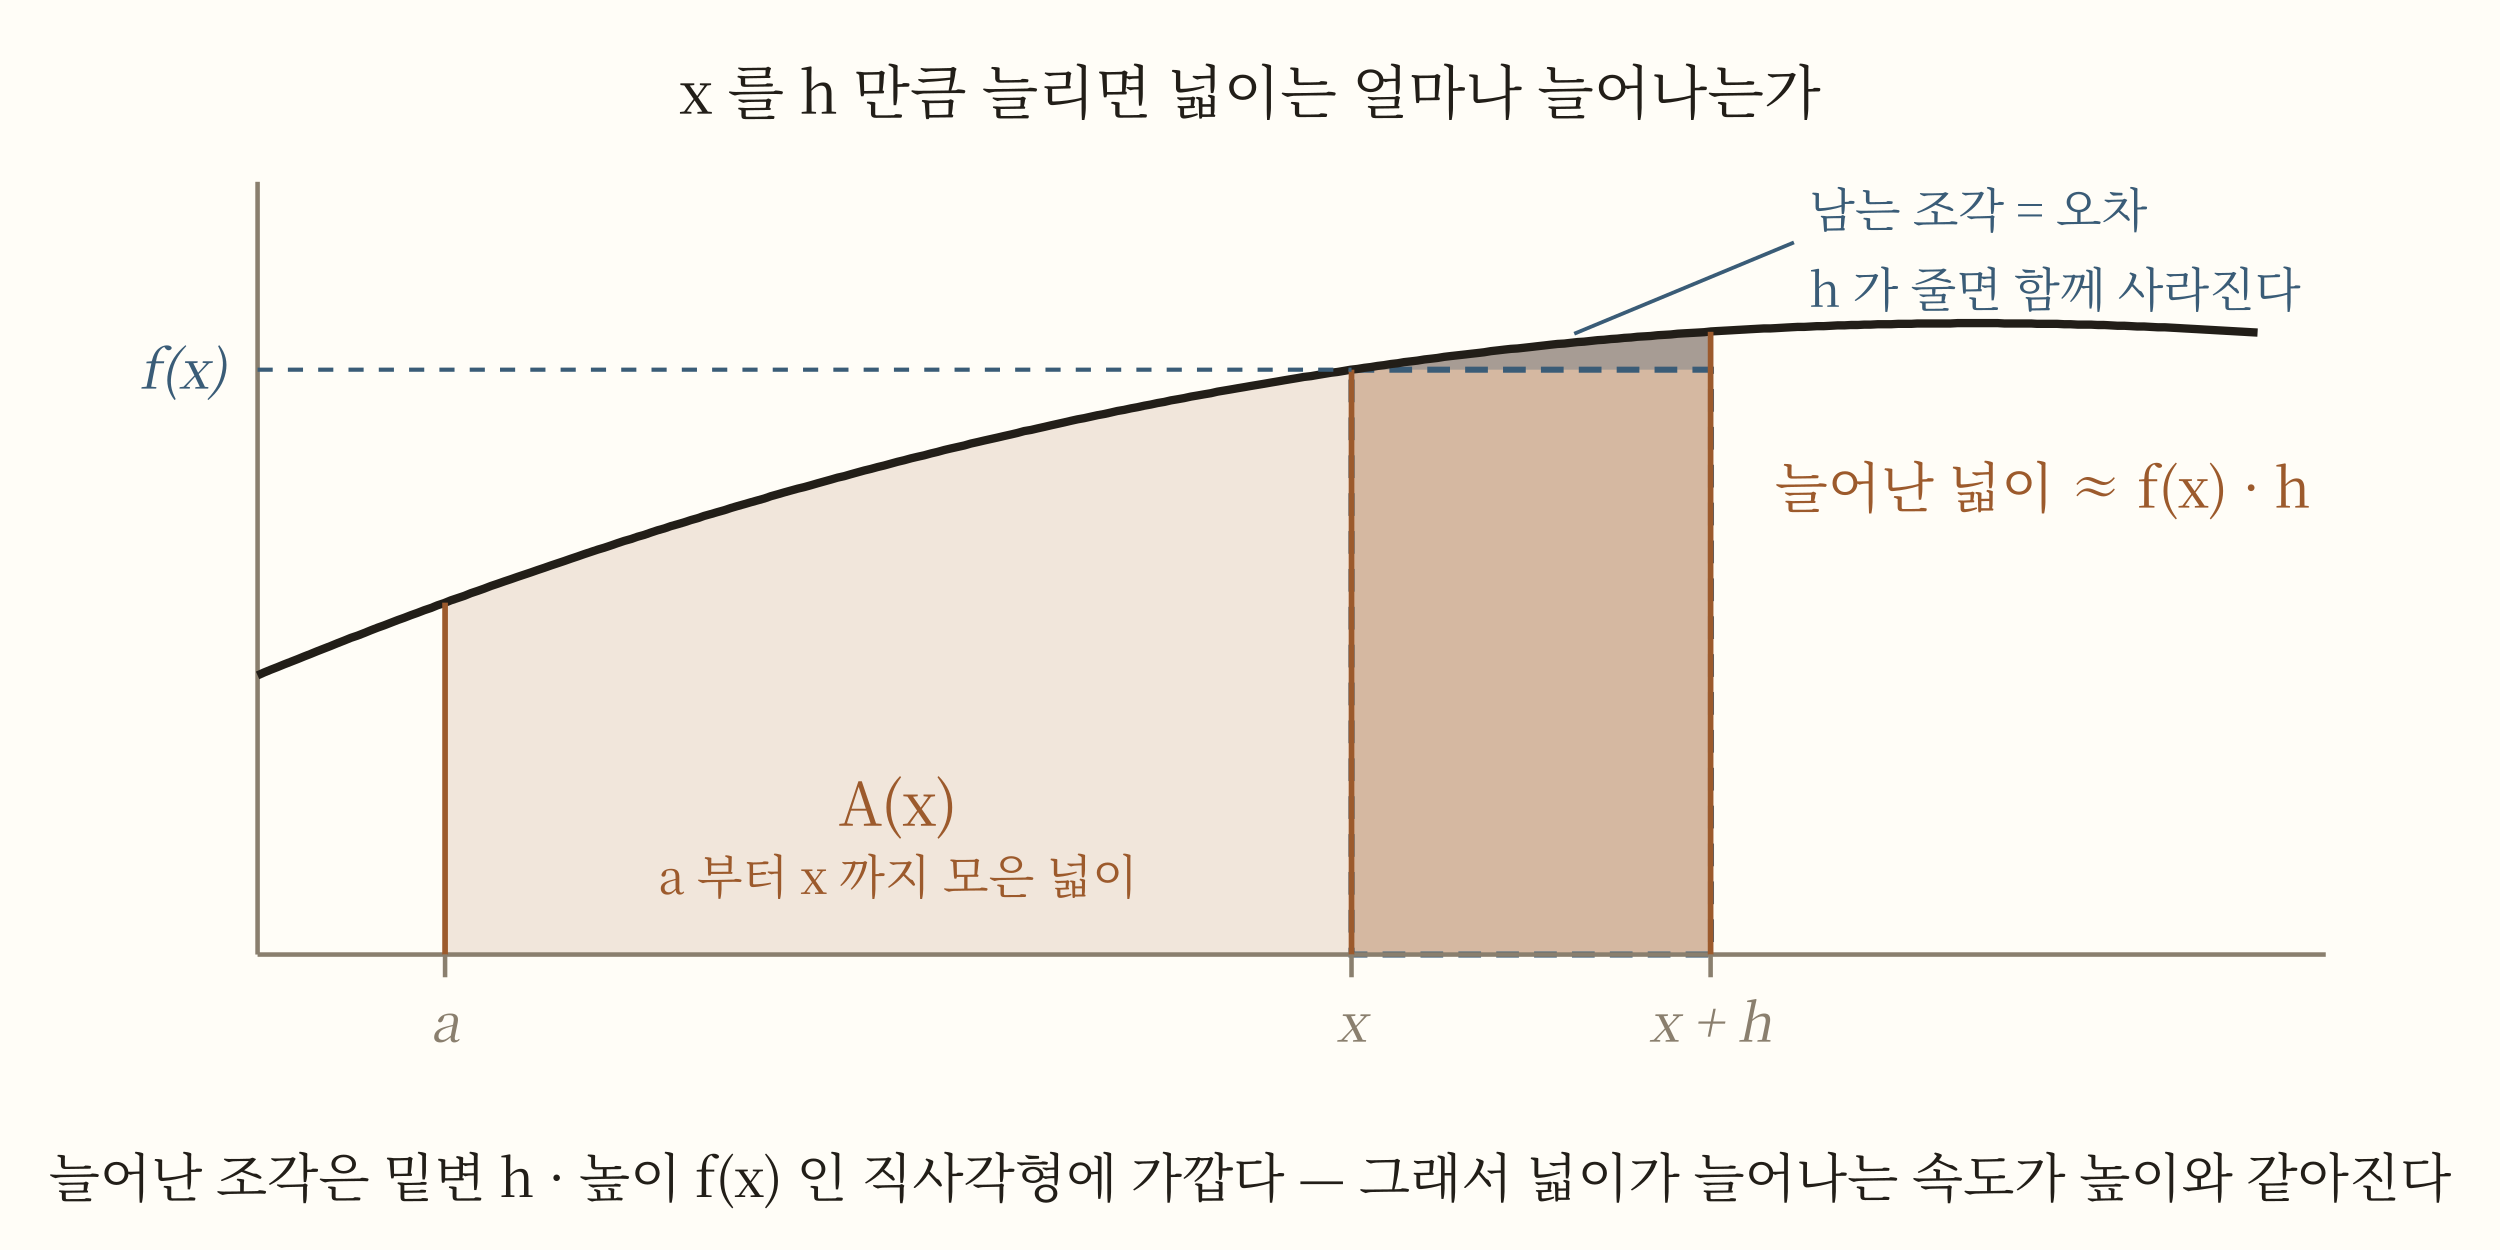
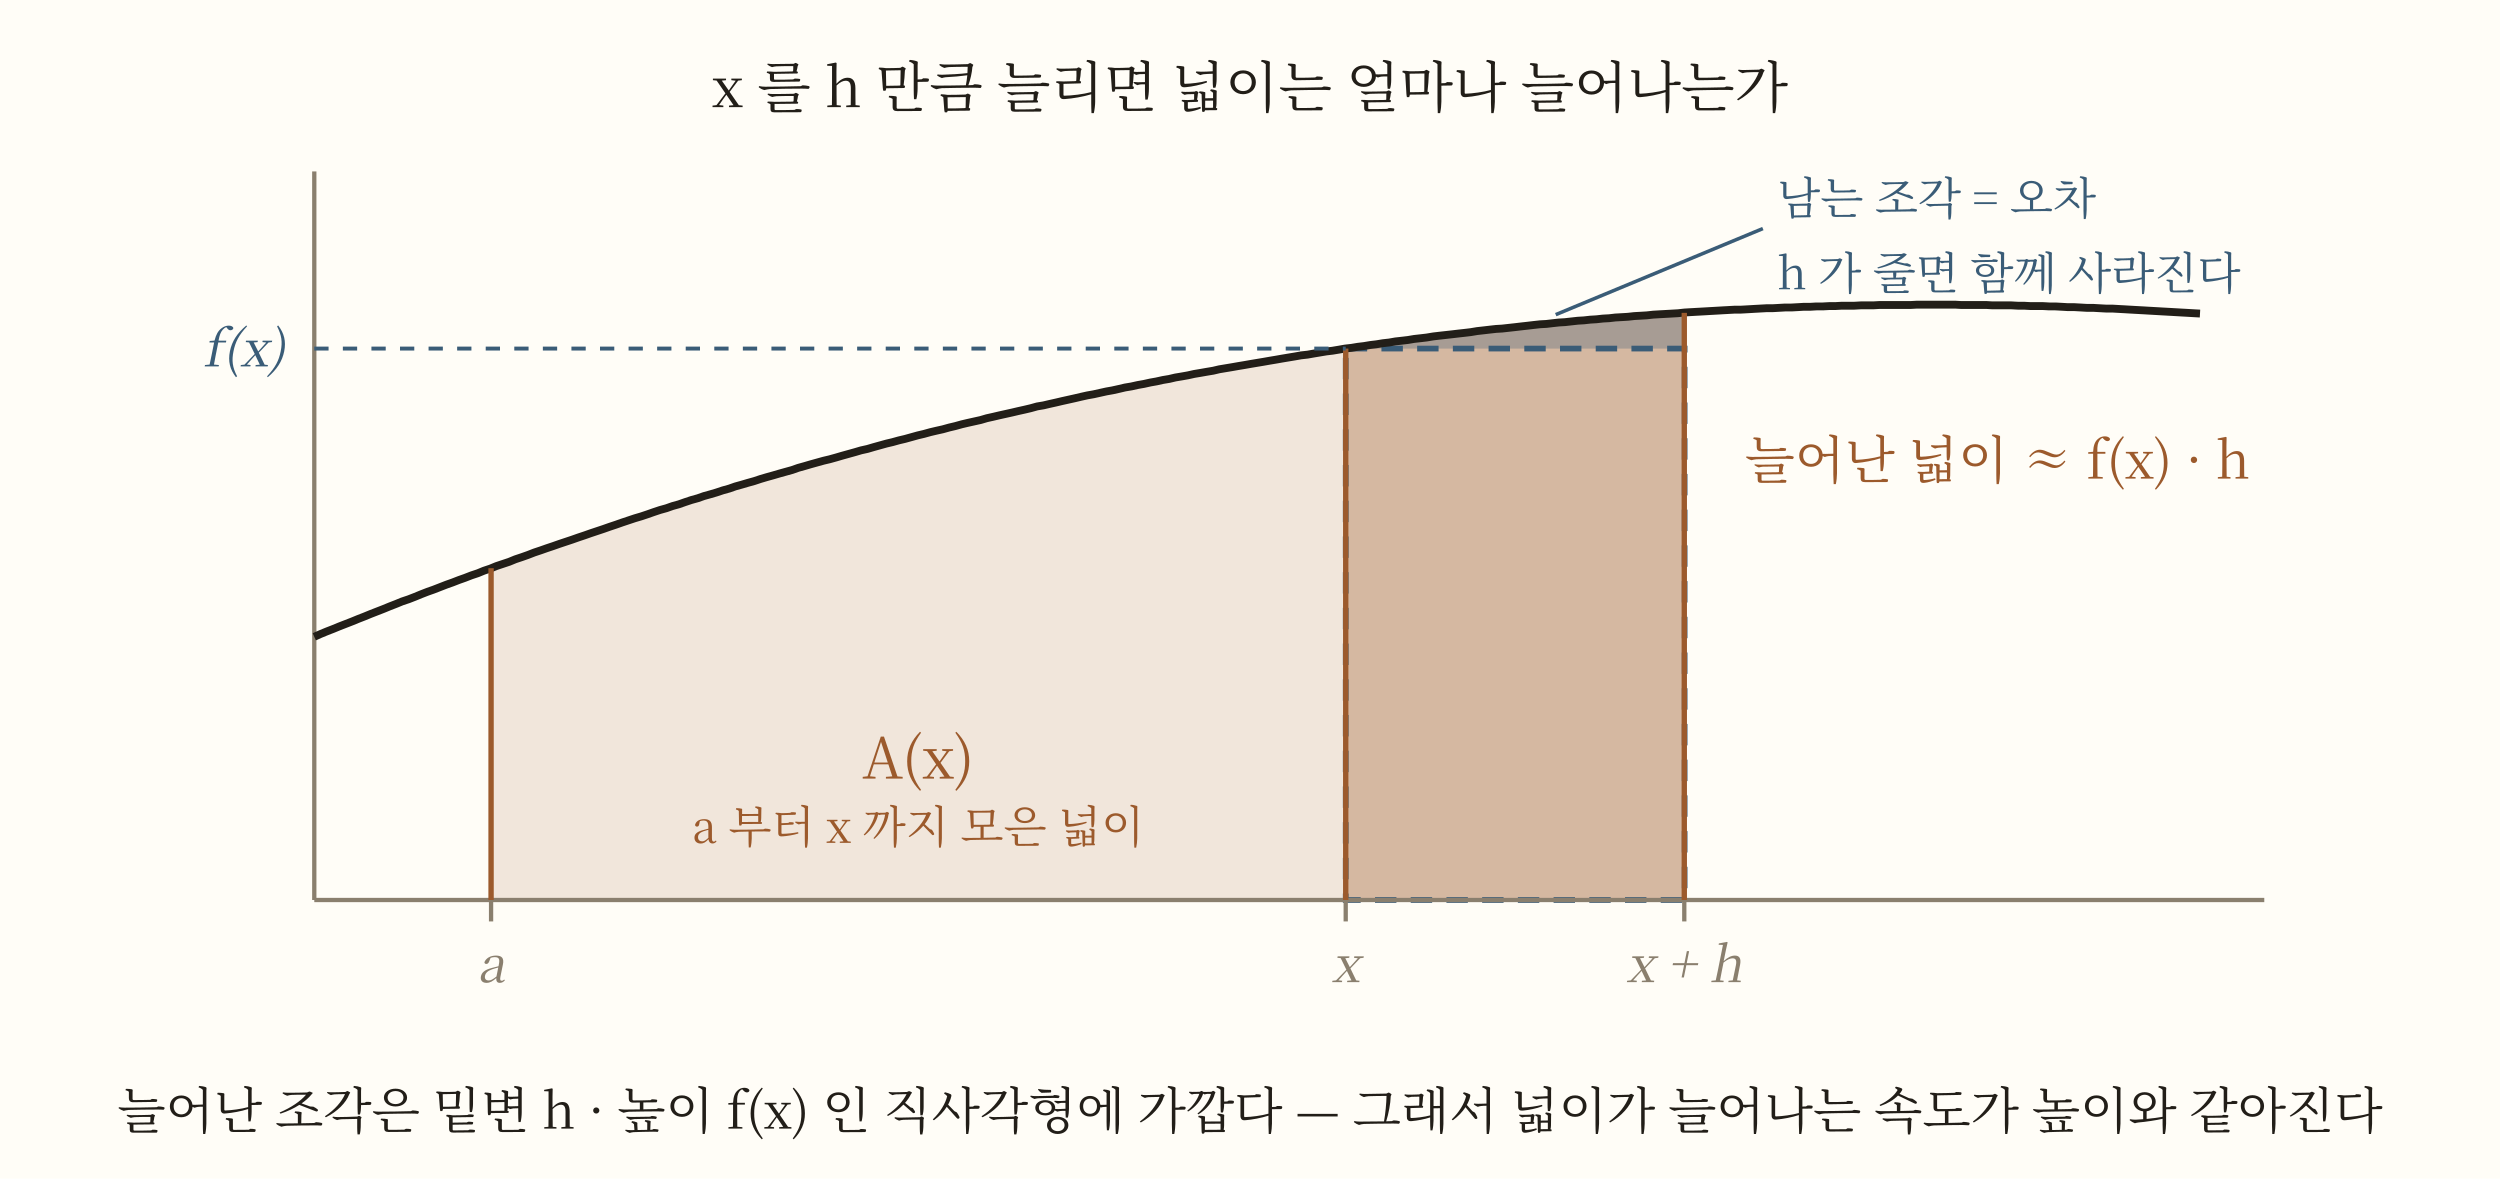
- <svg xmlns="http://www.w3.org/2000/svg" viewBox="0 0 660 330" role="img" aria-label="곡선 아래 넓이를 a부터 x까지 모은 넓이 함수와, x를 h만큼 늘렸을 때 더해지는 가느다란 띠. 띠는 밑변 h 높이 f(x)인 직사각형에 가깝고 그 위에 남는 작은 조각이 오차다">
+ <svg xmlns="http://www.w3.org/2000/svg" viewBox="-20 0 700 330" role="img" aria-label="곡선 아래 넓이를 a부터 x까지 모은 넓이 함수와, x를 h만큼 늘렸을 때 더해지는 가느다란 띠. 띠는 밑변 h 높이 f(x)인 직사각형에 가깝고 그 위에 남는 작은 조각이 오차다">
  <style>text{font-variant-numeric:lining-nums;font-feature-settings:"lnum" 1;}</style>
-   <rect width="660" height="330" fill="#FFFDF7" />
+   <rect x="-20" y="0" width="700" height="330" fill="#FFFDF7" />
  <path d="M117.5,252.0 L117.5,159.1 L120.2,158.1 L122.8,157.2 L125.5,156.2 L128.1,155.3 L130.8,154.3 L133.4,153.4 L136.1,152.5 L138.8,151.5 L141.4,150.6 L144.1,149.7 L146.7,148.8 L149.4,147.9 L152.1,147.0 L154.7,146.1 L157.4,145.3 L160.0,144.4 L162.7,143.5 L165.3,142.7 L168.0,141.8 L170.7,141.0 L173.3,140.1 L176.0,139.3 L178.6,138.5 L181.3,137.7 L184.0,136.8 L186.6,136.0 L189.3,135.2 L191.9,134.4 L194.6,133.6 L197.2,132.9 L199.9,132.1 L202.6,131.3 L205.2,130.6 L207.9,129.8 L210.5,129.0 L213.2,128.3 L215.9,127.6 L218.5,126.8 L221.2,126.1 L223.8,125.4 L226.5,124.7 L229.1,124.0 L231.8,123.3 L234.5,122.6 L237.1,121.9 L239.8,121.2 L242.4,120.5 L245.1,119.9 L247.8,119.2 L250.4,118.6 L253.1,117.9 L255.7,117.3 L258.4,116.6 L261.0,116.0 L263.7,115.4 L266.4,114.8 L269.0,114.2 L271.7,113.6 L274.3,113.0 L277.0,112.4 L279.7,111.8 L282.3,111.2 L285.0,110.6 L287.6,110.1 L290.3,109.5 L293.0,109.0 L295.6,108.4 L298.3,107.9 L300.9,107.3 L303.6,106.8 L306.2,106.3 L308.9,105.8 L311.6,105.3 L314.2,104.8 L316.9,104.3 L319.5,103.8 L322.2,103.3 L324.9,102.8 L327.5,102.4 L330.2,101.9 L332.8,101.4 L335.5,101.0 L338.1,100.6 L340.8,100.1 L343.5,99.7 L346.1,99.3 L348.8,98.8 L351.4,98.4 L354.1,98.0 L356.8,97.6 L356.8,252.0 Z" fill="#9C5A2C" fill-opacity="0.14" stroke="none" />
  <path d="M356.8,252.0 L356.8,97.6 L357.8,97.5 L358.9,97.3 L359.9,97.2 L361.0,97.0 L362.0,96.8 L363.1,96.7 L364.1,96.5 L365.2,96.4 L366.2,96.2 L367.3,96.1 L368.3,96.0 L369.4,95.8 L370.5,95.7 L371.5,95.5 L372.6,95.4 L373.6,95.2 L374.7,95.1 L375.7,95.0 L376.8,94.8 L377.8,94.7 L378.9,94.5 L379.9,94.4 L381.0,94.3 L382.0,94.1 L383.1,94.0 L384.2,93.9 L385.2,93.7 L386.3,93.6 L387.3,93.5 L388.4,93.4 L389.4,93.2 L390.5,93.1 L391.5,93.0 L392.6,92.9 L393.6,92.7 L394.7,92.6 L395.8,92.5 L396.8,92.4 L397.9,92.3 L398.9,92.1 L400.0,92.0 L401.0,91.9 L402.1,91.8 L403.1,91.7 L404.2,91.6 L405.2,91.5 L406.3,91.4 L407.4,91.2 L408.4,91.1 L409.5,91.0 L410.5,90.9 L411.6,90.8 L412.6,90.7 L413.7,90.6 L414.7,90.5 L415.8,90.4 L416.8,90.3 L417.9,90.2 L418.9,90.1 L420.0,90.0 L421.1,89.9 L422.1,89.8 L423.2,89.7 L424.2,89.6 L425.3,89.5 L426.3,89.4 L427.4,89.4 L428.4,89.3 L429.5,89.2 L430.5,89.1 L431.6,89.0 L432.6,88.9 L433.7,88.8 L434.8,88.7 L435.8,88.7 L436.9,88.6 L437.9,88.5 L439.0,88.4 L440.0,88.3 L441.1,88.3 L442.1,88.2 L443.2,88.1 L444.2,88.0 L445.3,88.0 L446.4,87.9 L447.4,87.8 L448.5,87.8 L449.5,87.7 L450.6,87.6 L451.6,87.6 L451.6,252.0 Z" fill="#9C5A2C" fill-opacity="0.42" stroke="none" />
  <path d="M356.8,97.6 L356.8,97.6 L358.3,97.4 L359.9,97.2 L361.5,96.9 L363.1,96.7 L364.7,96.5 L366.2,96.2 L367.8,96.0 L369.4,95.8 L371.0,95.6 L372.6,95.4 L374.1,95.2 L375.7,95.0 L377.3,94.8 L378.9,94.5 L380.5,94.3 L382.0,94.1 L383.6,93.9 L385.2,93.7 L386.8,93.6 L388.4,93.4 L390.0,93.2 L391.5,93.0 L393.1,92.8 L394.7,92.6 L396.3,92.4 L397.9,92.3 L399.4,92.1 L401.0,91.9 L402.6,91.7 L404.2,91.6 L405.8,91.4 L407.4,91.2 L408.9,91.1 L410.5,90.9 L412.1,90.8 L413.7,90.6 L415.3,90.5 L416.8,90.3 L418.4,90.2 L420.0,90.0 L421.6,89.9 L423.2,89.7 L424.7,89.6 L426.3,89.4 L427.9,89.3 L429.5,89.2 L431.1,89.0 L432.6,88.9 L434.2,88.8 L435.8,88.7 L437.4,88.5 L439.0,88.4 L440.6,88.3 L442.1,88.2 L443.7,88.1 L445.3,88.0 L446.9,87.9 L448.5,87.8 L450.0,87.7 L451.6,87.6 L451.6,97.6 Z" fill="#3A5C77" fill-opacity="0.30" stroke="none" />
  <rect x="356.8" y="97.6" width="94.9" height="154.4" fill="none" stroke="#3A5C77" stroke-width="1.6" stroke-dasharray="6 4" />
  <line x1="68" y1="252" x2="614" y2="252" stroke="#8A7F6E" stroke-width="1.2" />
  <line x1="68" y1="252" x2="68" y2="48" stroke="#8A7F6E" stroke-width="1.2" />
  <polyline points="68.0,178.3 69.8,177.5 71.5,176.8 73.3,176.1 75.0,175.4 76.8,174.7 78.6,174.0 80.3,173.3 82.1,172.6 83.8,171.9 85.6,171.2 87.4,170.5 89.1,169.8 90.9,169.1 92.6,168.4 94.4,167.8 96.2,167.1 97.9,166.4 99.7,165.7 101.4,165.1 103.2,164.4 105.0,163.7 106.7,163.1 108.5,162.4 110.2,161.8 112.0,161.1 113.8,160.5 115.5,159.8 117.3,159.2 119.0,158.5 120.8,157.9 122.6,157.3 124.3,156.6 126.1,156.0 127.8,155.4 129.6,154.7 131.4,154.1 133.1,153.5 134.9,152.9 136.6,152.3 138.4,151.7 140.2,151.1 141.9,150.5 143.7,149.9 145.4,149.3 147.2,148.7 149.0,148.1 150.7,147.5 152.5,146.9 154.2,146.3 156.0,145.7 157.8,145.1 159.5,144.6 161.3,144.0 163.0,143.4 164.8,142.8 166.6,142.3 168.3,141.7 170.1,141.2 171.8,140.6 173.6,140.0 175.4,139.5 177.1,138.9 178.9,138.4 180.6,137.9 182.4,137.3 184.2,136.8 185.9,136.2 187.7,135.7 189.4,135.2 191.2,134.7 193.0,134.1 194.7,133.6 196.5,133.1 198.2,132.6 200.0,132.1 201.8,131.6 203.5,131.0 205.3,130.5 207.0,130.0 208.8,129.5 210.6,129.0 212.3,128.6 214.1,128.1 215.8,127.6 217.6,127.1 219.4,126.6 221.1,126.1 222.9,125.7 224.6,125.2 226.4,124.7 228.2,124.2 229.9,123.8 231.7,123.3 233.4,122.9 235.2,122.4 237.0,121.9 238.7,121.5 240.5,121.0 242.2,120.6 244.0,120.2 245.8,119.7 247.5,119.3 249.3,118.8 251.0,118.4 252.8,118.0 254.6,117.6 256.3,117.1 258.1,116.7 259.8,116.3 261.6,115.9 263.4,115.5 265.1,115.1 266.9,114.7 268.6,114.3 270.4,113.8 272.2,113.5 273.9,113.1 275.7,112.7 277.4,112.3 279.2,111.9 281.0,111.5 282.7,111.1 284.5,110.7 286.2,110.4 288.0,110.0 289.8,109.6 291.5,109.3 293.3,108.9 295.0,108.5 296.8,108.2 298.6,107.8 300.3,107.5 302.1,107.1 303.8,106.8 305.6,106.4 307.4,106.1 309.1,105.7 310.9,105.4 312.6,105.1 314.4,104.7 316.2,104.4 317.9,104.1 319.7,103.8 321.4,103.4 323.2,103.1 325.0,102.8 326.7,102.5 328.5,102.2 330.2,101.9 332.0,101.6 333.8,101.3 335.5,101.0 337.3,100.7 339.0,100.4 340.8,100.1 342.6,99.8 344.3,99.5 346.1,99.3 347.8,99.0 349.6,98.7 351.4,98.4 353.1,98.2 354.9,97.9 356.6,97.6 358.4,97.4 360.2,97.1 361.9,96.9 363.7,96.6 365.4,96.4 367.2,96.1 369.0,95.9 370.7,95.6 372.5,95.4 374.2,95.2 376.0,94.9 377.8,94.7 379.5,94.5 381.3,94.2 383.0,94.0 384.8,93.8 386.6,93.6 388.3,93.4 390.1,93.2 391.8,93.0 393.6,92.7 395.4,92.5 397.1,92.3 398.9,92.1 400.6,92.0 402.4,91.8 404.2,91.6 405.9,91.4 407.7,91.2 409.4,91.0 411.2,90.8 413.0,90.7 414.7,90.5 416.5,90.3 418.2,90.2 420.0,90.0 421.8,89.8 423.5,89.7 425.3,89.5 427.0,89.4 428.8,89.2 430.6,89.1 432.3,88.9 434.1,88.8 435.8,88.7 437.6,88.5 439.4,88.4 441.1,88.3 442.9,88.1 444.6,88.0 446.4,87.9 448.2,87.8 449.9,87.7 451.7,87.5 453.4,87.4 455.2,87.3 457.0,87.2 458.7,87.1 460.5,87.0 462.2,86.9 464.0,86.8 465.8,86.7 467.5,86.7 469.3,86.6 471.0,86.5 472.8,86.4 474.6,86.3 476.3,86.3 478.1,86.2 479.8,86.1 481.6,86.1 483.4,86.0 485.1,85.9 486.9,85.9 488.6,85.8 490.4,85.8 492.2,85.7 493.9,85.7 495.7,85.6 497.4,85.6 499.2,85.6 501.0,85.5 502.7,85.5 504.5,85.5 506.2,85.4 508.0,85.4 509.8,85.4 511.5,85.4 513.3,85.4 515.0,85.4 516.8,85.3 518.6,85.3 520.3,85.3 522.1,85.3 523.8,85.3 525.6,85.3 527.4,85.3 529.1,85.4 530.9,85.4 532.6,85.4 534.4,85.4 536.2,85.4 537.9,85.5 539.7,85.5 541.4,85.5 543.2,85.5 545.0,85.6 546.7,85.6 548.5,85.7 550.2,85.7 552.0,85.7 553.8,85.8 555.5,85.8 557.3,85.9 559.0,86.0 560.8,86.0 562.6,86.1 564.3,86.2 566.1,86.2 567.8,86.3 569.6,86.4 571.4,86.4 573.1,86.5 574.9,86.6 576.6,86.7 578.4,86.8 580.2,86.9 581.9,87.0 583.7,87.1 585.4,87.2 587.2,87.3 589.0,87.4 590.7,87.5 592.5,87.6 594.2,87.7 596.0,87.8" fill="none" stroke="#221E18" stroke-width="2.2" />
  <line x1="117.5" y1="159.1" x2="117.5" y2="252.0" stroke="#9C5A2C" stroke-width="1.5" />
  <line x1="356.8" y1="97.6" x2="356.8" y2="252.0" stroke="#9C5A2C" stroke-width="1.5" />
  <line x1="451.6" y1="87.6" x2="451.6" y2="252.0" stroke="#9C5A2C" stroke-width="1.5" />
  <line x1="68.0" y1="97.6" x2="356.8" y2="97.6" stroke="#3A5C77" stroke-width="1.1" stroke-dasharray="4 4" />
  <text x="60.0" y="102.6" font-family="EB Garamond, Georgia, 'Noto Serif KR', 'Noto Serif CJK KR', NanumMyeongjo, Batang, AppleMyungjo, serif" font-style="italic" font-size="14" fill="#3A5C77" text-anchor="end">f(x)</text>
  <line x1="117.5" y1="252" x2="117.5" y2="258" stroke="#8A7F6E" stroke-width="1.2" />
  <text x="117.5" y="275" font-family="EB Garamond, Georgia, 'Noto Serif KR', 'Noto Serif CJK KR', NanumMyeongjo, Batang, AppleMyungjo, serif" font-style="italic" font-size="14" fill="#8A7F6E" text-anchor="middle">a</text>
  <line x1="356.8" y1="252" x2="356.8" y2="258" stroke="#8A7F6E" stroke-width="1.2" />
  <text x="356.8" y="275" font-family="EB Garamond, Georgia, 'Noto Serif KR', 'Noto Serif CJK KR', NanumMyeongjo, Batang, AppleMyungjo, serif" font-style="italic" font-size="14" fill="#8A7F6E" text-anchor="middle">x</text>
  <line x1="451.6" y1="252" x2="451.6" y2="258" stroke="#8A7F6E" stroke-width="1.2" />
  <text x="451.6" y="275" font-family="EB Garamond, Georgia, 'Noto Serif KR', 'Noto Serif CJK KR', NanumMyeongjo, Batang, AppleMyungjo, serif" font-style="italic" font-size="14" fill="#8A7F6E" text-anchor="middle">x + h</text>
  <text x="237.1" y="218.0" font-family="EB Garamond, Georgia, 'Noto Serif KR', 'Noto Serif CJK KR', NanumMyeongjo, Batang, AppleMyungjo, serif" font-size="16" fill="#9C5A2C" text-anchor="middle">A(x)</text>
  <text x="237.1" y="236.0" font-family="EB Garamond, Georgia, 'Noto Serif KR', 'Noto Serif CJK KR', NanumMyeongjo, Batang, AppleMyungjo, serif" font-size="12.5" fill="#9C5A2C" text-anchor="middle">a 부터 x 까지 모은 넓이</text>
  <line x1="415.6" y1="88.1" x2="473.6" y2="64.0" stroke="#3A5C77" stroke-width="1" />
  <text x="477.6" y="60.0" font-family="EB Garamond, Georgia, 'Noto Serif KR', 'Noto Serif CJK KR', NanumMyeongjo, Batang, AppleMyungjo, serif" font-size="12.5" fill="#3A5C77">남는 조각 = 오차</text>
  <text x="477.6" y="81.0" font-family="EB Garamond, Georgia, 'Noto Serif KR', 'Noto Serif CJK KR', NanumMyeongjo, Batang, AppleMyungjo, serif" font-size="12.5" fill="#3A5C77">h 가 줄면 함께 사라진다</text>
  <text x="610.0" y="134.0" font-family="EB Garamond, Georgia, 'Noto Serif KR', 'Noto Serif CJK KR', NanumMyeongjo, Batang, AppleMyungjo, serif" font-size="14.5" fill="#9C5A2C" text-anchor="end">늘어난 넓이 ≈ f(x) · h</text>
  <text x="330.0" y="30" font-family="EB Garamond, Georgia, 'Noto Serif KR', 'Noto Serif CJK KR', NanumMyeongjo, Batang, AppleMyungjo, serif" font-size="15.5" fill="#221E18" text-anchor="middle">x 를 h 만큼 늘리면 넓이는 얼마나 늘어나는가</text>
  <text x="330.0" y="316" font-family="EB Garamond, Georgia, 'Noto Serif KR', 'Noto Serif CJK KR', NanumMyeongjo, Batang, AppleMyungjo, serif" font-size="14" fill="#221E18" text-anchor="middle">늘어난 조각은 밑변 h · 높이 f(x) 인 직사각형에 가깝다 — 그래서 넓이가 늘어나는 속도가 높이와 같아진다</text>
</svg>
